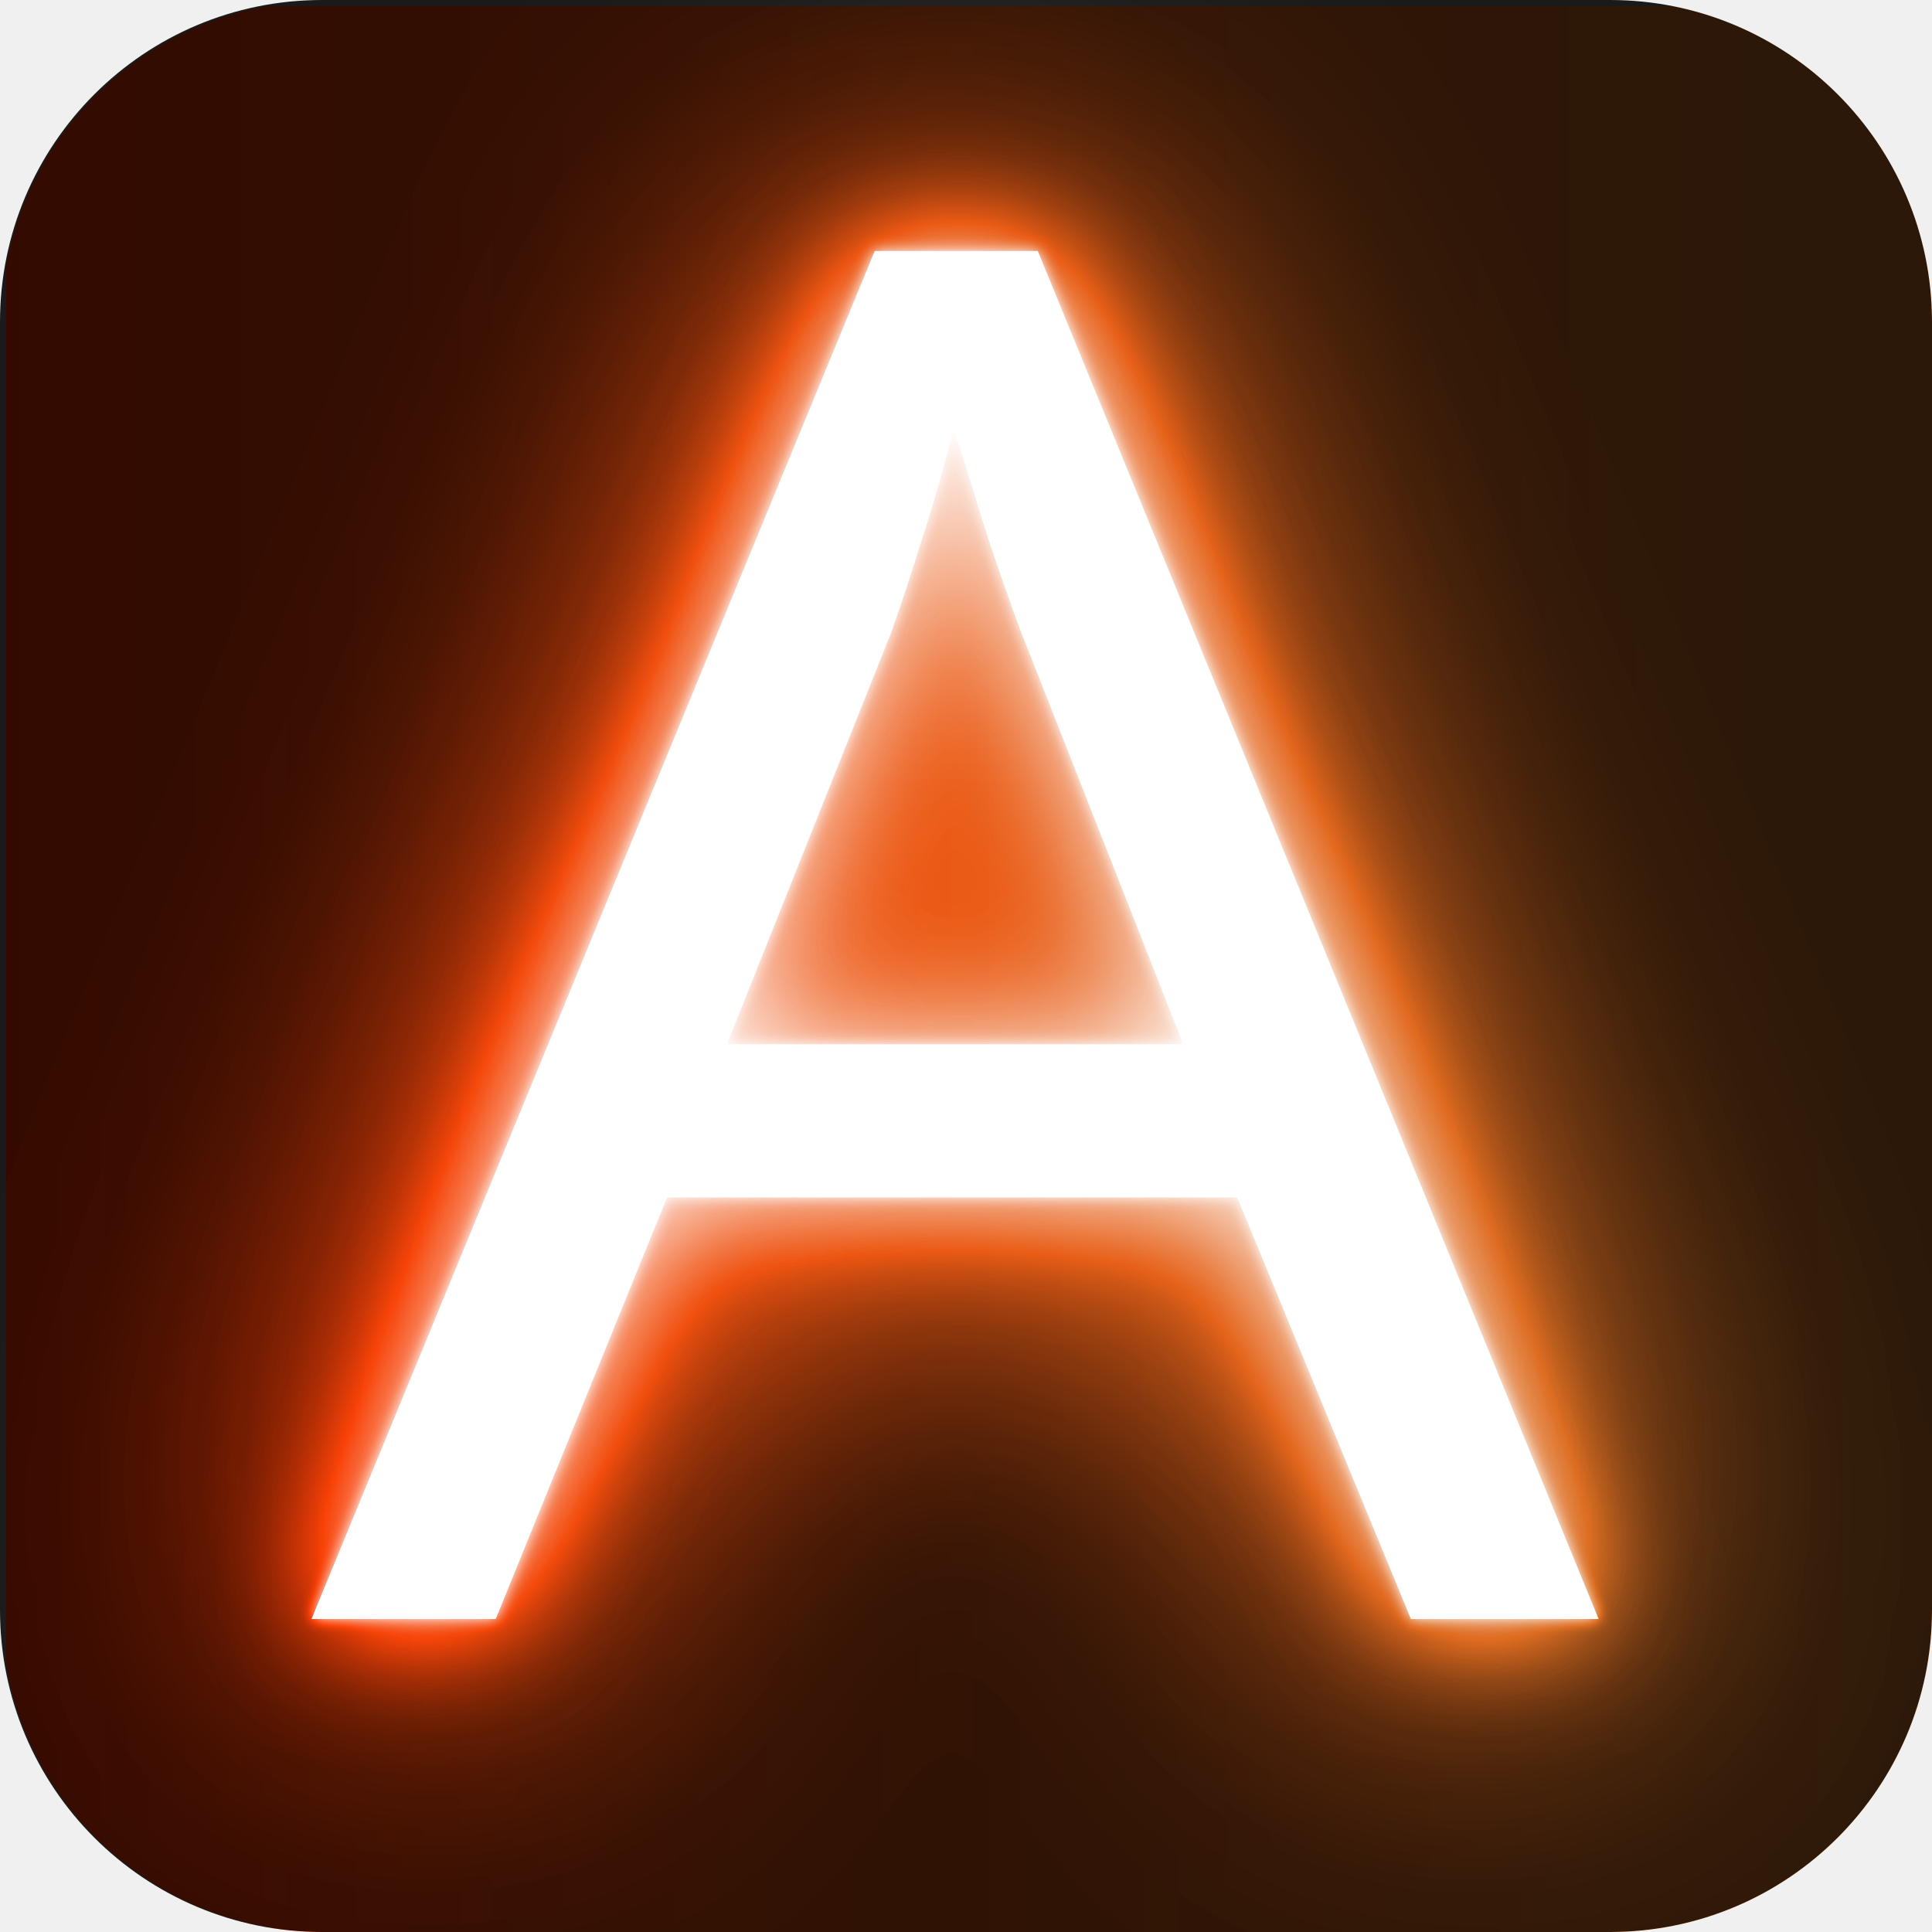
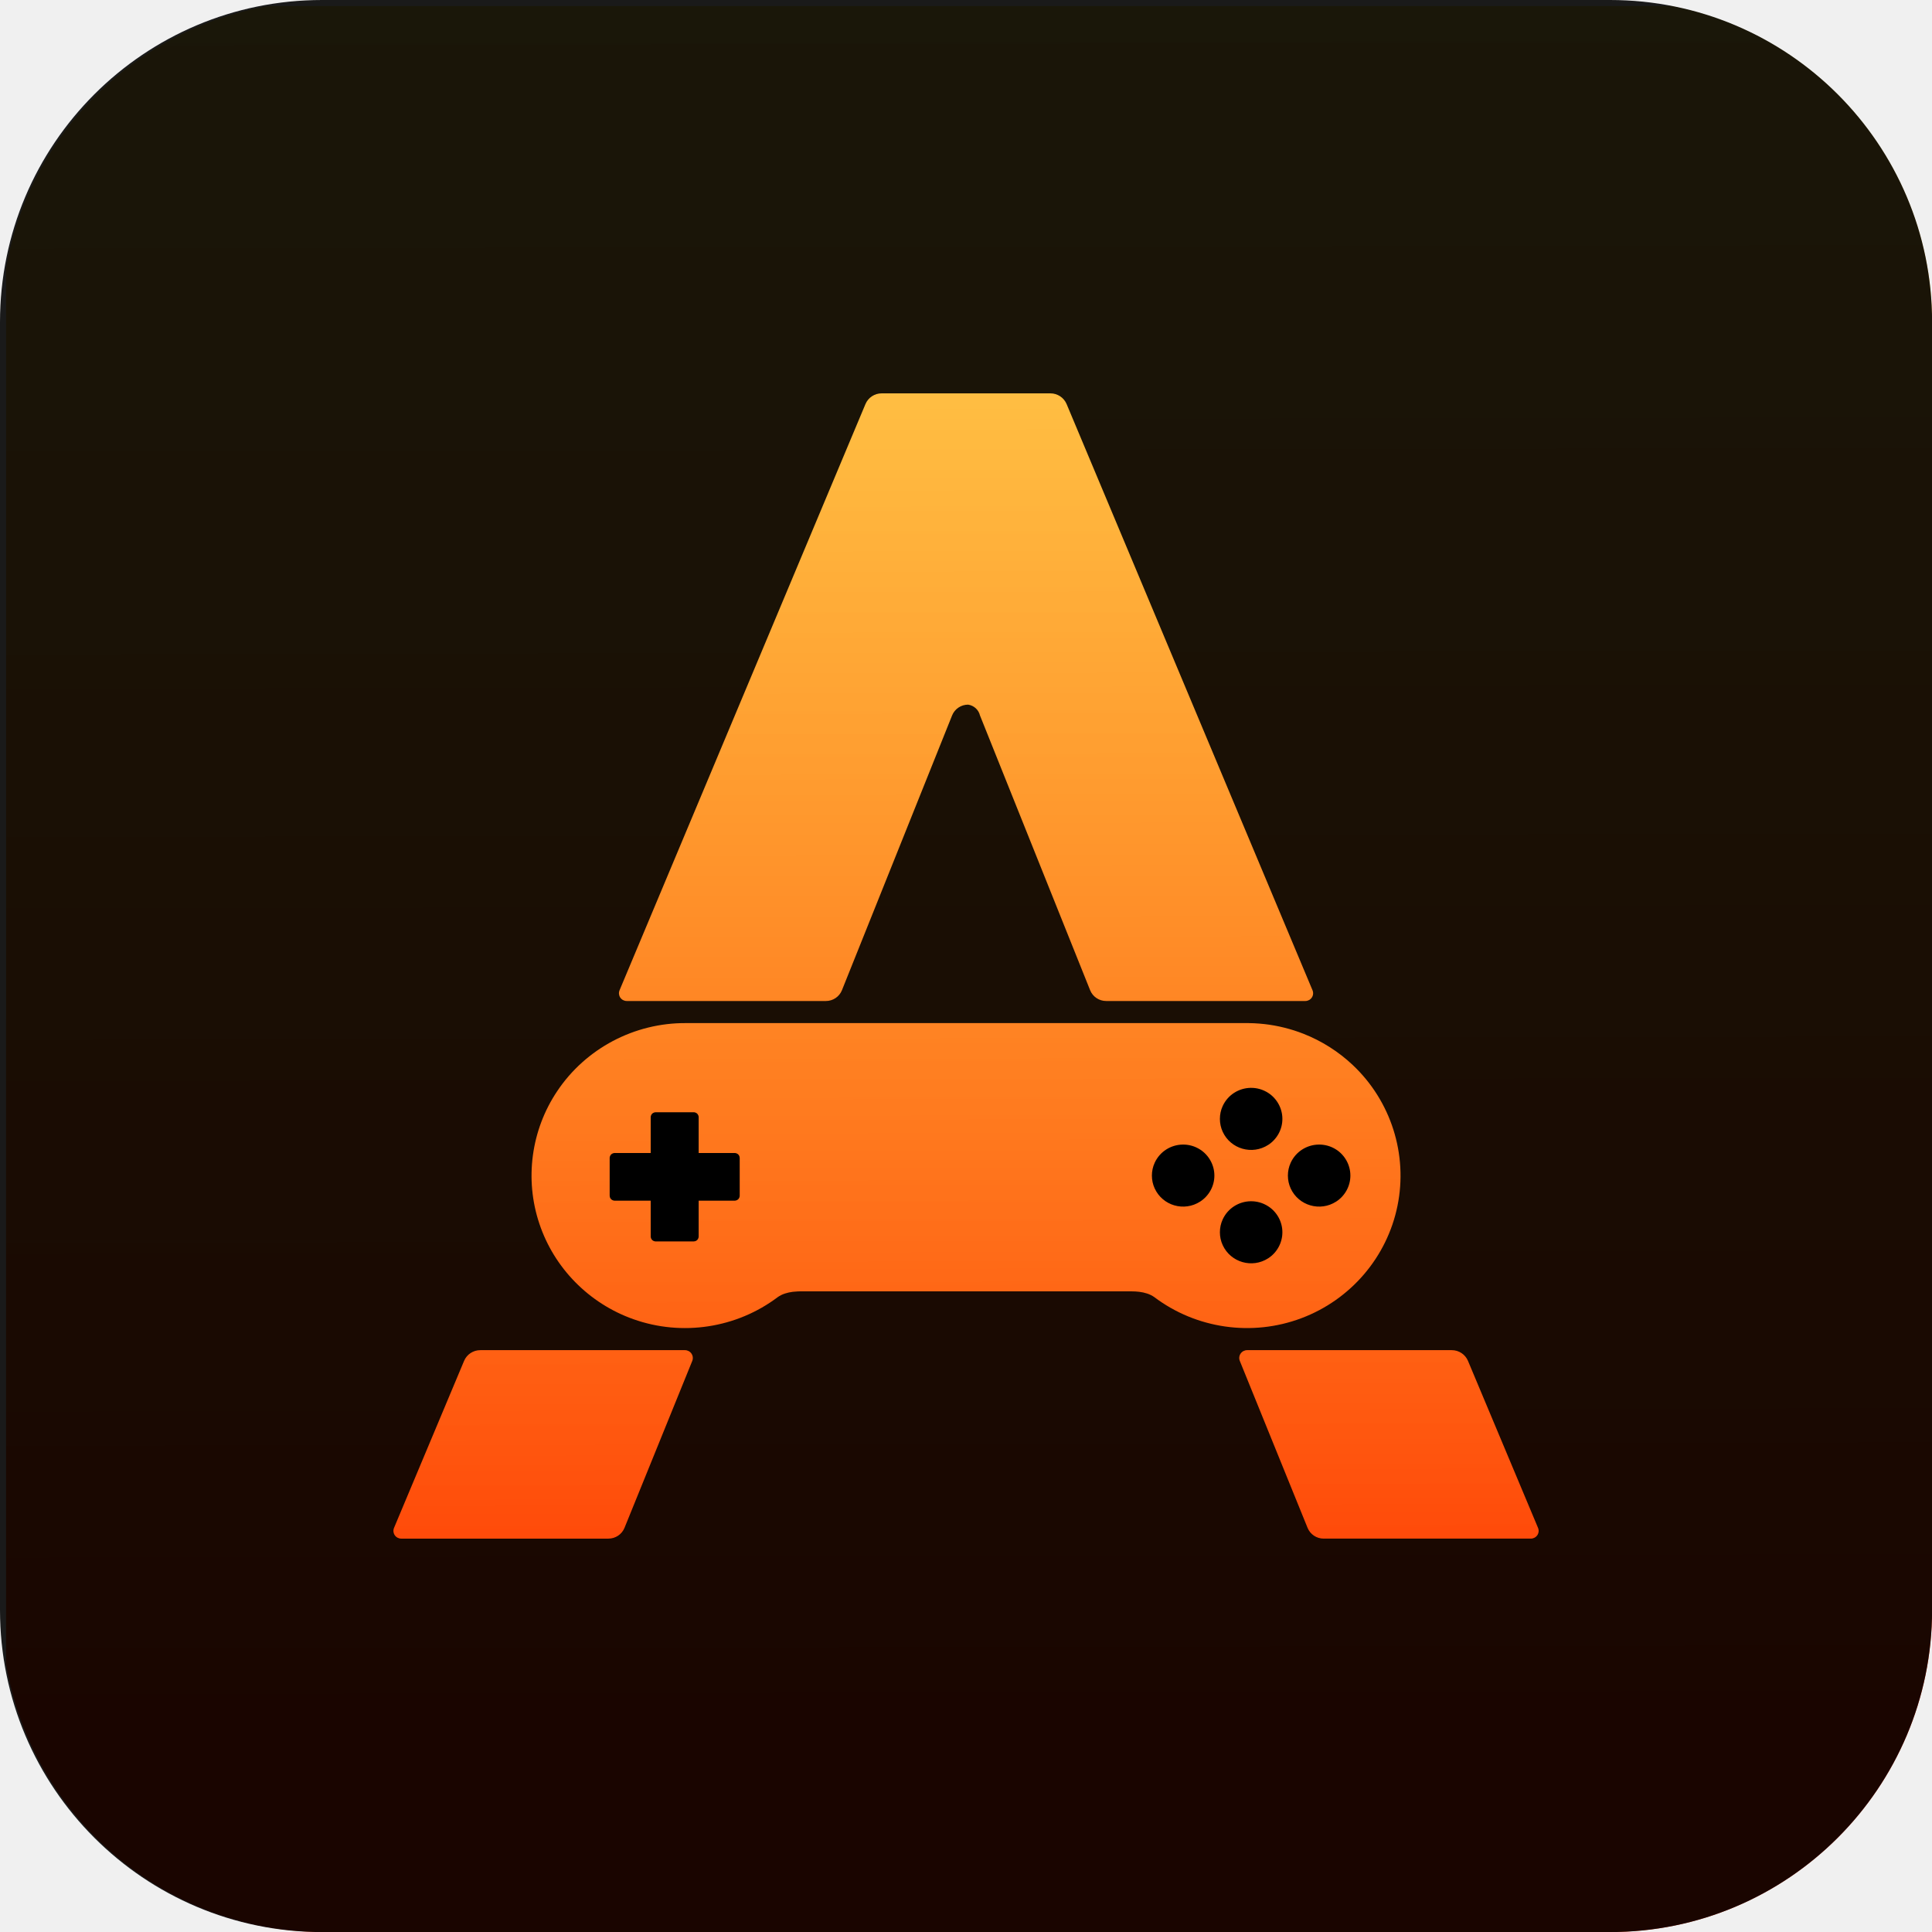
<svg xmlns="http://www.w3.org/2000/svg" xmlns:xlink="http://www.w3.org/1999/xlink" width="100" height="100" viewBox="0 0 26.458 26.458" version="1.1" id="svg1">
  <defs id="defs1">
    <linearGradient id="linearGradient18">
      <stop style="stop-color:#ff3200;stop-opacity:1;" offset="0" id="stop18" />
-       <stop style="stop-color:#ff7400;stop-opacity:0.668;" offset="1" id="stop19" />
+       <stop style="stop-color:#ffc700;stop-opacity:0.668;" offset="1" id="stop19" />
    </linearGradient>
    <filter style="color-interpolation-filters:sRGB" id="filter21" x="-0.202" y="-2.106" width="1.405" height="5.213">
      <feGaussianBlur stdDeviation="2 6" result="blur" id="feGaussianBlur21" />
    </filter>
-     <filter style="color-interpolation-filters:sRGB" id="filter15" x="-0.014" y="-0.012" width="1.028" height="1.024">
+     <filter style="color-interpolation-filters:sRGB" id="filter15" x="-0.019" y="-0.014" width="1.037" height="1.028">
      <feGaussianBlur stdDeviation="0.093" id="feGaussianBlur15" />
    </filter>
-     <filter style="color-interpolation-filters:sRGB" id="filter16" x="-0.14" y="-0.121" width="1.28" height="1.241">
+     <filter style="color-interpolation-filters:sRGB" id="filter16" x="-0.184" y="-0.14" width="1.369" height="1.28">
      <feGaussianBlur stdDeviation="0.833" id="feGaussianBlur16" />
    </filter>
-     <filter style="color-interpolation-filters:sRGB" id="filter17" x="-0.493" y="-0.424" width="1.986" height="1.849">
+     <filter style="color-interpolation-filters:sRGB" id="filter17" x="-0.649" y="-0.493" width="2.298" height="1.985">
      <feGaussianBlur stdDeviation="2.334" id="feGaussianBlur17" />
    </filter>
-     <linearGradient xlink:href="#linearGradient18" id="linearGradient19" x1="-0" y1="13.271" x2="26.541" y2="13.271" gradientUnits="userSpaceOnUse" />
+     <linearGradient xlink:href="#linearGradient18" id="linearGradient19" x1="13.229" y1="23.812" x2="13.186" y2="0.27" gradientUnits="userSpaceOnUse" />
  </defs>
  <g id="layer1">
    <path id="path1" style="font-variation-settings:'YROT' 45;display:inline;opacity:0.99;fill:#ffffff;stroke-width:0;stroke-linecap:round;stroke-linejoin:round;stroke-opacity:0.46;paint-order:markers fill stroke" d="M 4.41,0 A 4.41,4.41 0 0 0 0,4.41 v 8.819 8.82 a 4.41,4.41 0 0 0 4.41,4.41 h 8.819 8.82 a 4.41,4.41 0 0 0 4.41,-4.41 V 13.229 4.41 A 4.41,4.41 0 0 0 22.049,0 h -8.82 z" />
-     <path id="rect65" style="display:inline;fill:#1a1a1a;fill-opacity:1;stroke:#000000;stroke-width:0.206;stroke-dasharray:none;stroke-opacity:0;paint-order:markers fill stroke" d="M 4.41 0 A 4.41 4.41 0 0 0 0 4.41 L 0 13.229 L 0 22.049 A 4.41 4.41 0 0 0 4.41 26.458 L 13.229 26.458 L 22.049 26.458 A 4.41 4.41 0 0 0 26.458 22.049 L 26.458 13.229 L 26.458 4.41 A 4.41 4.41 0 0 0 22.049 0 L 13.229 0 L 4.41 0 z " />
-     <use x="0" y="0" xlink:href="#use16" id="use17" style="filter:url(#filter17)" />
-     <use x="0" y="0" xlink:href="#use15" id="use16" style="filter:url(#filter16)" />
-     <use x="0" y="0" xlink:href="#g12" id="use15" style="filter:url(#filter15)" />
-     <g id="g12">
-       <text xml:space="preserve" style="font-style:normal;font-variant:normal;font-weight:normal;font-stretch:normal;font-size:26.873px;line-height:1.25;font-family:'Tilt Neon';-inkscape-font-specification:'Tilt Neon, Normal';font-variant-ligatures:normal;font-variant-caps:normal;font-variant-numeric:normal;font-variant-east-asian:normal;display:inline;fill:#ffffff;fill-opacity:1;stroke:none;stroke-width:0.336;stroke-opacity:0.46" x="4.148" y="22.801" id="text2" transform="scale(1.02836,0.9724224)">
-         <tspan id="tspan1" style="font-style:normal;font-variant:normal;font-weight:normal;font-stretch:normal;font-size:26.873px;font-family:'Tilt Neon';-inkscape-font-specification:'Tilt Neon, Normal';font-variant-ligatures:normal;font-variant-caps:normal;font-variant-numeric:normal;font-variant-east-asian:normal;fill:#ffffff;fill-opacity:1;stroke-width:0.336;stroke:none;stroke-opacity:0.46" x="4.148" y="22.801">A</tspan>
+     <path id="rect65" style="display:inline;fill:#1a1a1a;fill-opacity:1;stroke:#000000;stroke-width:0.206;stroke-dasharray:none;stroke-opacity:0;paint-order:markers fill stroke" d="M 4.41,0 A 4.41,4.41 0 0 0 0,4.41 v 8.819 8.82 a 4.41,4.41 0 0 0 4.41,4.41 h 8.819 8.82 a 4.41,4.41 0 0 0 4.41,-4.41 V 13.229 4.41 A 4.41,4.41 0 0 0 22.049,0 h -8.82 z" />
+     <use x="0" y="0" xlink:href="#use16" id="use17" style="display:none;filter:url(#filter17)" />
+     <use x="0" y="0" xlink:href="#use15" id="use16" style="display:none;filter:url(#filter16)" />
+     <use x="0" y="0" xlink:href="#g12" id="use15" style="display:none;filter:url(#filter15)" />
+     <g id="g12" transform="matrix(0.8606818,0,0,0.8764525,1.843063,1.63443)">
+       <text xml:space="preserve" style="font-style:normal;font-variant:normal;font-weight:normal;font-stretch:normal;font-size:25.023px;line-height:1.25;font-family:'Tilt Neon';-inkscape-font-specification:'Tilt Neon, Normal';font-variant-ligatures:normal;font-variant-caps:normal;font-variant-numeric:normal;font-variant-east-asian:normal;display:none;fill:#ffffff;fill-opacity:1;stroke:none;stroke-width:0;stroke-dasharray:none;stroke-opacity:1" x="5.46" y="21.453" id="text2" transform="scale(0.9743746,1.026299)">
+         <tspan id="tspan1" style="font-style:normal;font-variant:normal;font-weight:normal;font-stretch:normal;font-size:25.023px;font-family:'Tilt Neon';-inkscape-font-specification:'Tilt Neon, Normal';font-variant-ligatures:normal;font-variant-caps:normal;font-variant-numeric:normal;font-variant-east-asian:normal;fill:#ffffff;fill-opacity:1;stroke:none;stroke-width:0;stroke-dasharray:none;stroke-opacity:1" x="5.46" y="21.453">A</tspan>
      </text>
      <text xml:space="preserve" style="font-style:normal;font-variant:normal;font-weight:normal;font-stretch:normal;font-size:43.324px;line-height:1.25;font-family:Giro;-inkscape-font-specification:'Giro, Normal';font-variant-ligatures:normal;font-variant-caps:normal;font-variant-numeric:normal;font-variant-east-asian:normal;display:none;fill:#ffffff;fill-opacity:1;stroke:none;stroke-width:0.226" x="2.664" y="22.473" id="text3" transform="scale(1.00117,0.9988316)">
        <tspan style="font-style:normal;font-variant:normal;font-weight:normal;font-stretch:normal;font-size:43.324px;font-family:Giro;-inkscape-font-specification:'Giro, Normal';font-variant-ligatures:normal;font-variant-caps:normal;font-variant-numeric:normal;font-variant-east-asian:normal;fill:#ffffff;fill-opacity:1;stroke-width:0.226" x="2.664" y="22.473" id="tspan3">a</tspan>
      </text>
    </g>
-     <path id="rect17" style="display:inline;mix-blend-mode:overlay;fill:url(#linearGradient19);fill-opacity:1;stroke:#000000;stroke-width:0.166;stroke-dasharray:none;stroke-opacity:0;paint-order:markers fill stroke" d="M 3.676 0.083 A 4.41 4.41 0 0 0 0.083 3.676 L 0.083 22.783 A 4.41 4.41 0 0 0 4.41 26.458 L 22.049 26.458 A 4.41 4.41 0 0 0 26.458 22.049 L 26.458 13.229 L 26.458 4.41 A 4.41 4.41 0 0 0 22.883 0.083 L 3.676 0.083 z " />
+     <g id="g1" transform="matrix(0.06056154,0,0,0.06016463,12.16622,10.79904)" style="fill:none;stroke:none;stroke-opacity:1;fill-opacity:1">
+       <path id="text97" style="font-size:1649px;font-family:'MS Gothic';-inkscape-font-specification:'MS Gothic, Normal';fill:#ffffff;stroke:none;stroke-width:12.02;stroke-linecap:round;stroke-linejoin:round;stroke-opacity:1;fill-opacity:1" d="M 392.284,18.777 182.124,523.074 a 6.666,6.666 56.312 0 0 6.153,9.231 h 170.219 a 14.746,14.746 145.857 0 0 13.7,-9.29 l 94.141,-236.388 a 14.746,14.746 145.857 0 1 13.7,-9.29 12.242,12.242 42.537 0 1 10.126,9.29 l 94.141,236.388 a 14.746,14.746 34.143 0 0 13.7,9.29 h 170.219 a 6.666,6.666 123.688 0 0 6.153,-9.231 L 564.216,18.777 A 15.001,15.001 33.688 0 0 550.369,9.547 H 406.131 a 15.001,15.001 146.312 0 0 -13.847,9.231 z M 49.253,841.904 -10.62,985.576 a 6.666,6.666 56.312 0 0 6.153,9.231 l 177.088,0 a 14.815,14.815 145.981 0 0 13.74,-9.274 l 57.903,-143.584 a 6.75,6.75 55.981 0 0 -6.26,-9.274 H 63.099 a 15.001,15.001 146.312 0 0 -13.847,9.231 z m 662.983,0.044 57.903,143.584 a 14.815,14.815 34.019 0 0 13.74,9.274 h 177.088 a 6.666,6.666 123.688 0 0 6.153,-9.231 L 907.247,841.904 a 15.001,15.001 33.688 0 0 -13.847,-9.231 h -174.904 a 6.75,6.75 124.019 0 0 -6.26,9.274 z" transform="matrix(0.2645833,0,0,0.2645833,-108.9801,-92.4817)" />
+       <g id="g97" transform="matrix(0.2493164,0,0,0.2493164,-101.6787,-68.00191)" style="fill:none;stroke:none;stroke-width:11.4;stroke-dasharray:none;stroke-opacity:1;fill-opacity:1">
+         <g id="POLYLINE_1667_" transform="translate(48.85236,348.0108)" style="fill:none;stroke:none;stroke-width:11.4;stroke-dasharray:none;stroke-opacity:1;fill-opacity:1">
+ 		
+ 			
+ 	</g>
+         <g id="POLYLINE_1673_" transform="translate(-12.83771,348.0052)" style="fill:none;stroke:none;stroke-width:11.4;stroke-dasharray:none;stroke-opacity:1;fill-opacity:1">
+ 		
+ 			
+ 	</g>
+         <g id="g98" style="fill:none;stroke:none;stroke-width:11.4;stroke-dasharray:none;stroke-opacity:1;fill-opacity:1">
+           <path fill="none" stroke="#00b9d2" stroke-width="2.75" stroke-linecap="round" stroke-linejoin="round" stroke-miterlimit="10" d="M 175.566,138.871 C 128.631,138.477 84.349,162.047 58.464,201.195 34.876,236.715 28.918,281.554 42.41,322 c 13.403,40.473 45.023,72.829 85.177,87.157 44.172,15.863 93.749,8.236 131.11,-20.177 3.974,-2.808 8.785,-4.175 13.567,-4.784 1.466,-0.185 3.052,-0.308 4.528,-0.365 0.416,-0.015 1.189,-0.035 1.6,-0.041 0.267,-0.024 300.702,0.007 301.181,-0.005 2.291,9.3e-4 4.672,0.124 6.945,0.411 4.781,0.609 9.593,1.976 13.567,4.784 38.058,28.937 88.68,36.274 133.387,19.34 44.735,-16.863 77.853,-55.85 87.262,-102.72 9.486,-46.851 -5.943,-95.632 -40.648,-128.506 -12.879,-12.228 -28.204,-21.998 -44.726,-28.51 -11.237,-4.433 -23.196,-7.427 -35.198,-8.806 -3.015,-0.328 -6.638,-0.647 -9.67,-0.772 -1.164,-0.013 -3.672,-0.149 -4.849,-0.133 l -2.425,-0.003 z" id="path80" style="fill:#ffffff;stroke:none;stroke-opacity:1;fill-opacity:1;stroke-width:11.4;stroke-dasharray:none" transform="translate(48.85236,348.0108)" />
+           <path fill="none" stroke="#00b9d2" stroke-width="2.75" stroke-linecap="round" stroke-linejoin="round" stroke-miterlimit="10" d="m 205.085,257.48 v -32.655 c 0,-0.229 0.018,-0.442 0.042,-0.619 0.094,-0.693 0.349,-1.34 0.702,-1.878 0.065,-0.097 0.099,-0.145 0.099,-0.145 0.069,-0.095 0.105,-0.142 0.105,-0.142 0.073,-0.092 0.11,-0.138 0.11,-0.138 0.077,-0.09 0.116,-0.134 0.116,-0.134 0.08,-0.087 0.121,-0.129 0.121,-0.129 0.084,-0.084 0.126,-0.125 0.126,-0.125 0.087,-0.08 0.131,-0.119 0.131,-0.119 0.09,-0.077 0.135,-0.114 0.135,-0.114 0.092,-0.073 0.139,-0.109 0.139,-0.109 0.095,-0.069 0.143,-0.103 0.143,-0.103 0.771,-0.535 1.665,-0.798 2.544,-0.809 0.051,0 34.431,0 34.431,0 0.259,0.001 0.421,0.017 0.619,0.042 0.699,0.094 1.336,0.349 1.878,0.702 0.097,0.065 0.145,0.099 0.145,0.099 0.095,0.069 0.142,0.105 0.142,0.105 0.092,0.073 0.138,0.11 0.138,0.11 0.09,0.077 0.134,0.116 0.134,0.116 0.087,0.08 0.129,0.121 0.129,0.121 0.084,0.084 0.125,0.126 0.125,0.126 0.08,0.087 0.119,0.131 0.119,0.131 0.077,0.09 0.114,0.135 0.114,0.135 0.073,0.092 0.109,0.139 0.109,0.139 0.069,0.095 0.103,0.143 0.103,0.143 0.417,0.607 0.658,1.254 0.76,1.923 0.034,0.23 0.047,0.439 0.049,0.621 0,0.051 0,32.705 0,32.705 h 32.655 c 0.229,0 0.442,0.018 0.619,0.042 0.693,0.094 1.34,0.349 1.878,0.702 0.097,0.065 0.145,0.099 0.145,0.099 0.095,0.069 0.142,0.105 0.142,0.105 0.092,0.073 0.138,0.111 0.138,0.111 0.09,0.077 0.134,0.116 0.134,0.116 0.087,0.08 0.129,0.121 0.129,0.121 0.084,0.084 0.124,0.126 0.124,0.126 0.08,0.087 0.119,0.131 0.119,0.131 0.077,0.09 0.114,0.135 0.114,0.135 0.073,0.092 0.109,0.139 0.109,0.139 0.069,0.095 0.103,0.143 0.103,0.143 0.535,0.771 0.798,1.665 0.809,2.544 0,0.051 0,34.431 0,34.431 -10e-4,0.259 -0.017,0.421 -0.042,0.619 -0.094,0.699 -0.349,1.336 -0.702,1.878 -0.065,0.097 -0.099,0.145 -0.099,0.145 -0.069,0.095 -0.105,0.142 -0.105,0.142 -0.073,0.092 -0.111,0.138 -0.111,0.138 -0.077,0.09 -0.116,0.134 -0.116,0.134 -0.08,0.087 -0.121,0.129 -0.121,0.129 -0.084,0.084 -0.126,0.125 -0.126,0.125 -0.087,0.08 -0.131,0.119 -0.131,0.119 -0.09,0.077 -0.135,0.114 -0.135,0.114 -0.092,0.073 -0.139,0.109 -0.139,0.109 -0.095,0.069 -0.143,0.103 -0.143,0.103 -0.607,0.417 -1.254,0.658 -1.923,0.76 -0.23,0.034 -0.439,0.047 -0.621,0.049 -0.051,0 -32.705,0 -32.705,0 v 32.655 c 0,0.229 -0.018,0.442 -0.042,0.619 -0.094,0.693 -0.349,1.34 -0.702,1.878 -0.065,0.097 -0.099,0.145 -0.099,0.145 -0.069,0.095 -0.105,0.142 -0.105,0.142 -0.073,0.092 -0.11,0.138 -0.11,0.138 -0.077,0.09 -0.116,0.134 -0.116,0.134 -0.08,0.087 -0.121,0.129 -0.121,0.129 -0.084,0.084 -0.126,0.125 -0.126,0.125 -0.087,0.08 -0.131,0.119 -0.131,0.119 -0.09,0.077 -0.135,0.114 -0.135,0.114 -0.092,0.073 -0.139,0.109 -0.139,0.109 -0.095,0.069 -0.143,0.103 -0.143,0.103 -0.771,0.535 -1.665,0.798 -2.544,0.809 -0.051,0 -34.431,0 -34.431,0 -0.259,-10e-4 -0.421,-0.017 -0.619,-0.042 -0.699,-0.094 -1.336,-0.349 -1.878,-0.702 -0.097,-0.065 -0.145,-0.099 -0.145,-0.099 -0.095,-0.069 -0.142,-0.105 -0.142,-0.105 -0.092,-0.073 -0.138,-0.11 -0.138,-0.11 -0.09,-0.077 -0.134,-0.116 -0.134,-0.116 -0.087,-0.08 -0.129,-0.121 -0.129,-0.121 -0.084,-0.084 -0.125,-0.126 -0.125,-0.126 -0.08,-0.087 -0.119,-0.131 -0.119,-0.131 -0.077,-0.09 -0.114,-0.135 -0.114,-0.135 -0.073,-0.092 -0.109,-0.139 -0.109,-0.139 -0.069,-0.095 -0.103,-0.143 -0.103,-0.143 -0.417,-0.607 -0.658,-1.254 -0.76,-1.923 -0.034,-0.23 -0.047,-0.439 -0.049,-0.621 0,-0.051 0,-32.705 0,-32.705 H 172.43 c -0.229,0 -0.442,-0.018 -0.619,-0.042 -0.693,-0.094 -1.34,-0.349 -1.878,-0.702 -0.097,-0.065 -0.145,-0.099 -0.145,-0.099 -0.095,-0.069 -0.142,-0.105 -0.142,-0.105 -0.092,-0.073 -0.138,-0.11 -0.138,-0.11 -0.09,-0.077 -0.134,-0.116 -0.134,-0.116 -0.087,-0.08 -0.129,-0.121 -0.129,-0.121 -0.084,-0.084 -0.125,-0.126 -0.125,-0.126 -0.08,-0.087 -0.119,-0.131 -0.119,-0.131 -0.077,-0.09 -0.114,-0.135 -0.114,-0.135 -0.073,-0.092 -0.109,-0.139 -0.109,-0.139 -0.069,-0.095 -0.103,-0.143 -0.103,-0.143 -0.535,-0.771 -0.798,-1.665 -0.809,-2.544 0,-0.051 0,-34.431 0,-34.431 10e-4,-0.259 0.017,-0.421 0.042,-0.619 0.094,-0.699 0.349,-1.336 0.702,-1.878 0.065,-0.097 0.099,-0.145 0.099,-0.145 0.069,-0.095 0.105,-0.142 0.105,-0.142 0.073,-0.092 0.11,-0.138 0.11,-0.138 0.077,-0.09 0.116,-0.134 0.116,-0.134 0.08,-0.087 0.121,-0.129 0.121,-0.129 0.084,-0.084 0.126,-0.125 0.126,-0.125 0.087,-0.08 0.131,-0.119 0.131,-0.119 0.09,-0.077 0.135,-0.114 0.135,-0.114 0.092,-0.073 0.139,-0.109 0.139,-0.109 0.095,-0.069 0.143,-0.103 0.143,-0.103 0.607,-0.417 1.254,-0.658 1.923,-0.76 0.23,-0.034 0.439,-0.047 0.621,-0.049 0.051,-10e-4 32.706,-10e-4 32.706,-10e-4 z" id="path74" style="fill:#000000;stroke:none;stroke-opacity:1;fill-opacity:1;stroke-width:11.4;stroke-dasharray:none" transform="translate(-12.83771,348.0052)" />
+           <path id="path75" style="fill:#000000;stroke:none;stroke-width:11.4;stroke-dasharray:none;stroke-opacity:1;fill-opacity:1" d="M 634.476 197.998 C 624.022 198.225 613.986 204.231 609.252 214.603 C 605.878 221.961 605.878 230.706 609.252 238.064 C 616.465 253.869 636.001 259.53 650.562 250.053 C 658.53 244.879 663.422 235.852 663.396 226.351 C 663.422 216.85 658.53 207.789 650.562 202.614 C 645.556 199.357 639.952 197.879 634.476 197.998 z M 572.802 249.778 C 562.348 250.004 552.312 256.011 547.578 266.383 C 544.204 273.741 544.204 282.452 547.578 289.81 C 554.792 305.614 574.293 311.275 588.854 301.798 C 596.822 296.622 601.747 287.597 601.722 278.096 C 601.748 268.595 596.822 259.534 588.854 254.36 C 583.848 251.102 578.278 249.659 572.802 249.778 z M 696.149 249.778 C 685.695 250.004 675.659 256.011 670.925 266.383 C 667.551 273.741 667.551 282.452 670.925 289.81 C 678.139 305.614 697.674 311.275 712.235 301.798 C 720.203 296.622 725.096 287.597 725.07 278.096 C 725.096 268.595 720.203 259.534 712.235 254.36 C 707.23 251.102 701.625 249.659 696.149 249.778 z M 634.476 301.523 C 624.022 301.75 613.985 307.756 609.252 318.128 C 605.878 325.486 605.878 334.197 609.252 341.555 C 616.466 357.36 636.001 363.055 650.562 353.578 C 658.53 348.403 663.422 339.342 663.396 329.841 C 663.422 320.34 658.53 311.313 650.562 306.139 C 645.556 302.882 639.952 301.404 634.476 301.523 z " transform="translate(101.7757,348.0052)" />
+         </g>
+       </g>
+     </g>
  </g>
+   <path id="rect17" style="display:inline;mix-blend-mode:multiply;fill:url(#linearGradient19);fill-opacity:1;stroke:#000000;stroke-width:0.166;stroke-dasharray:none;stroke-opacity:0;paint-order:markers fill stroke" d="M 3.676,0.083 A 4.41,4.41 0 0 0 0.083,3.676 V 22.783 A 4.41,4.41 0 0 0 4.41,26.458 H 22.049 a 4.41,4.41 0 0 0 4.41,-4.41 V 13.229 4.41 A 4.41,4.41 0 0 0 22.883,0.083 Z" />
</svg>
